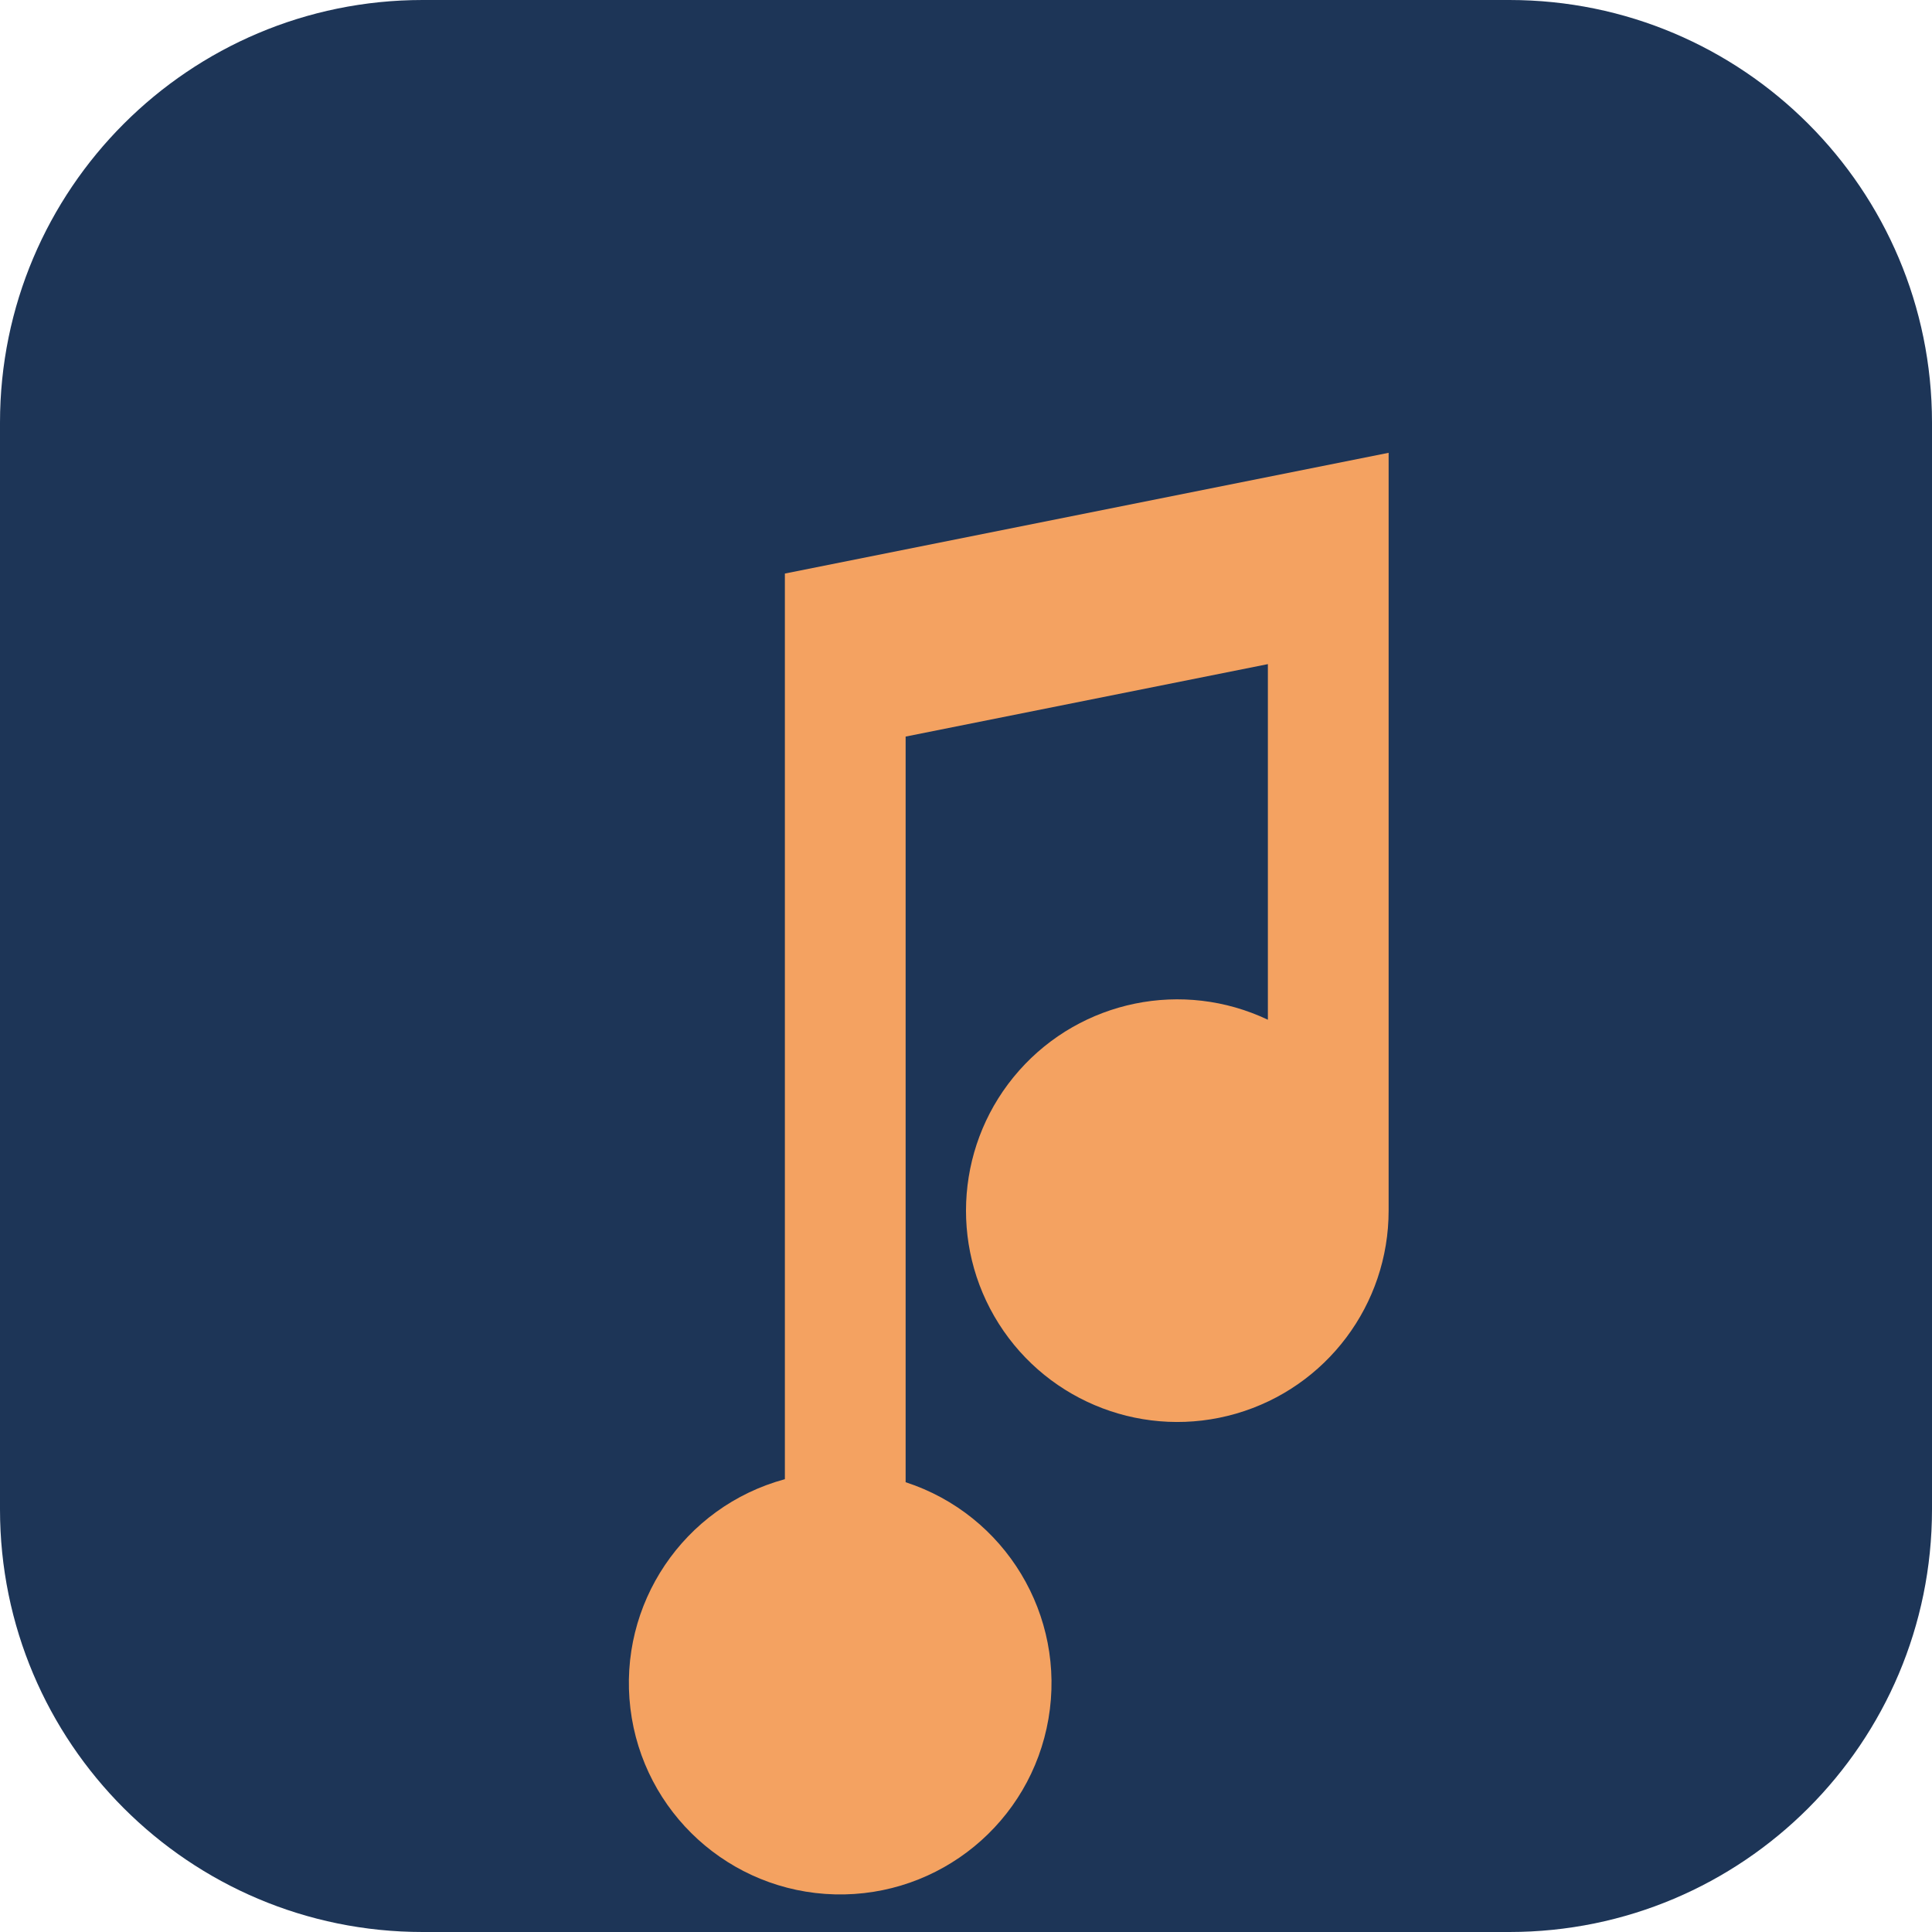
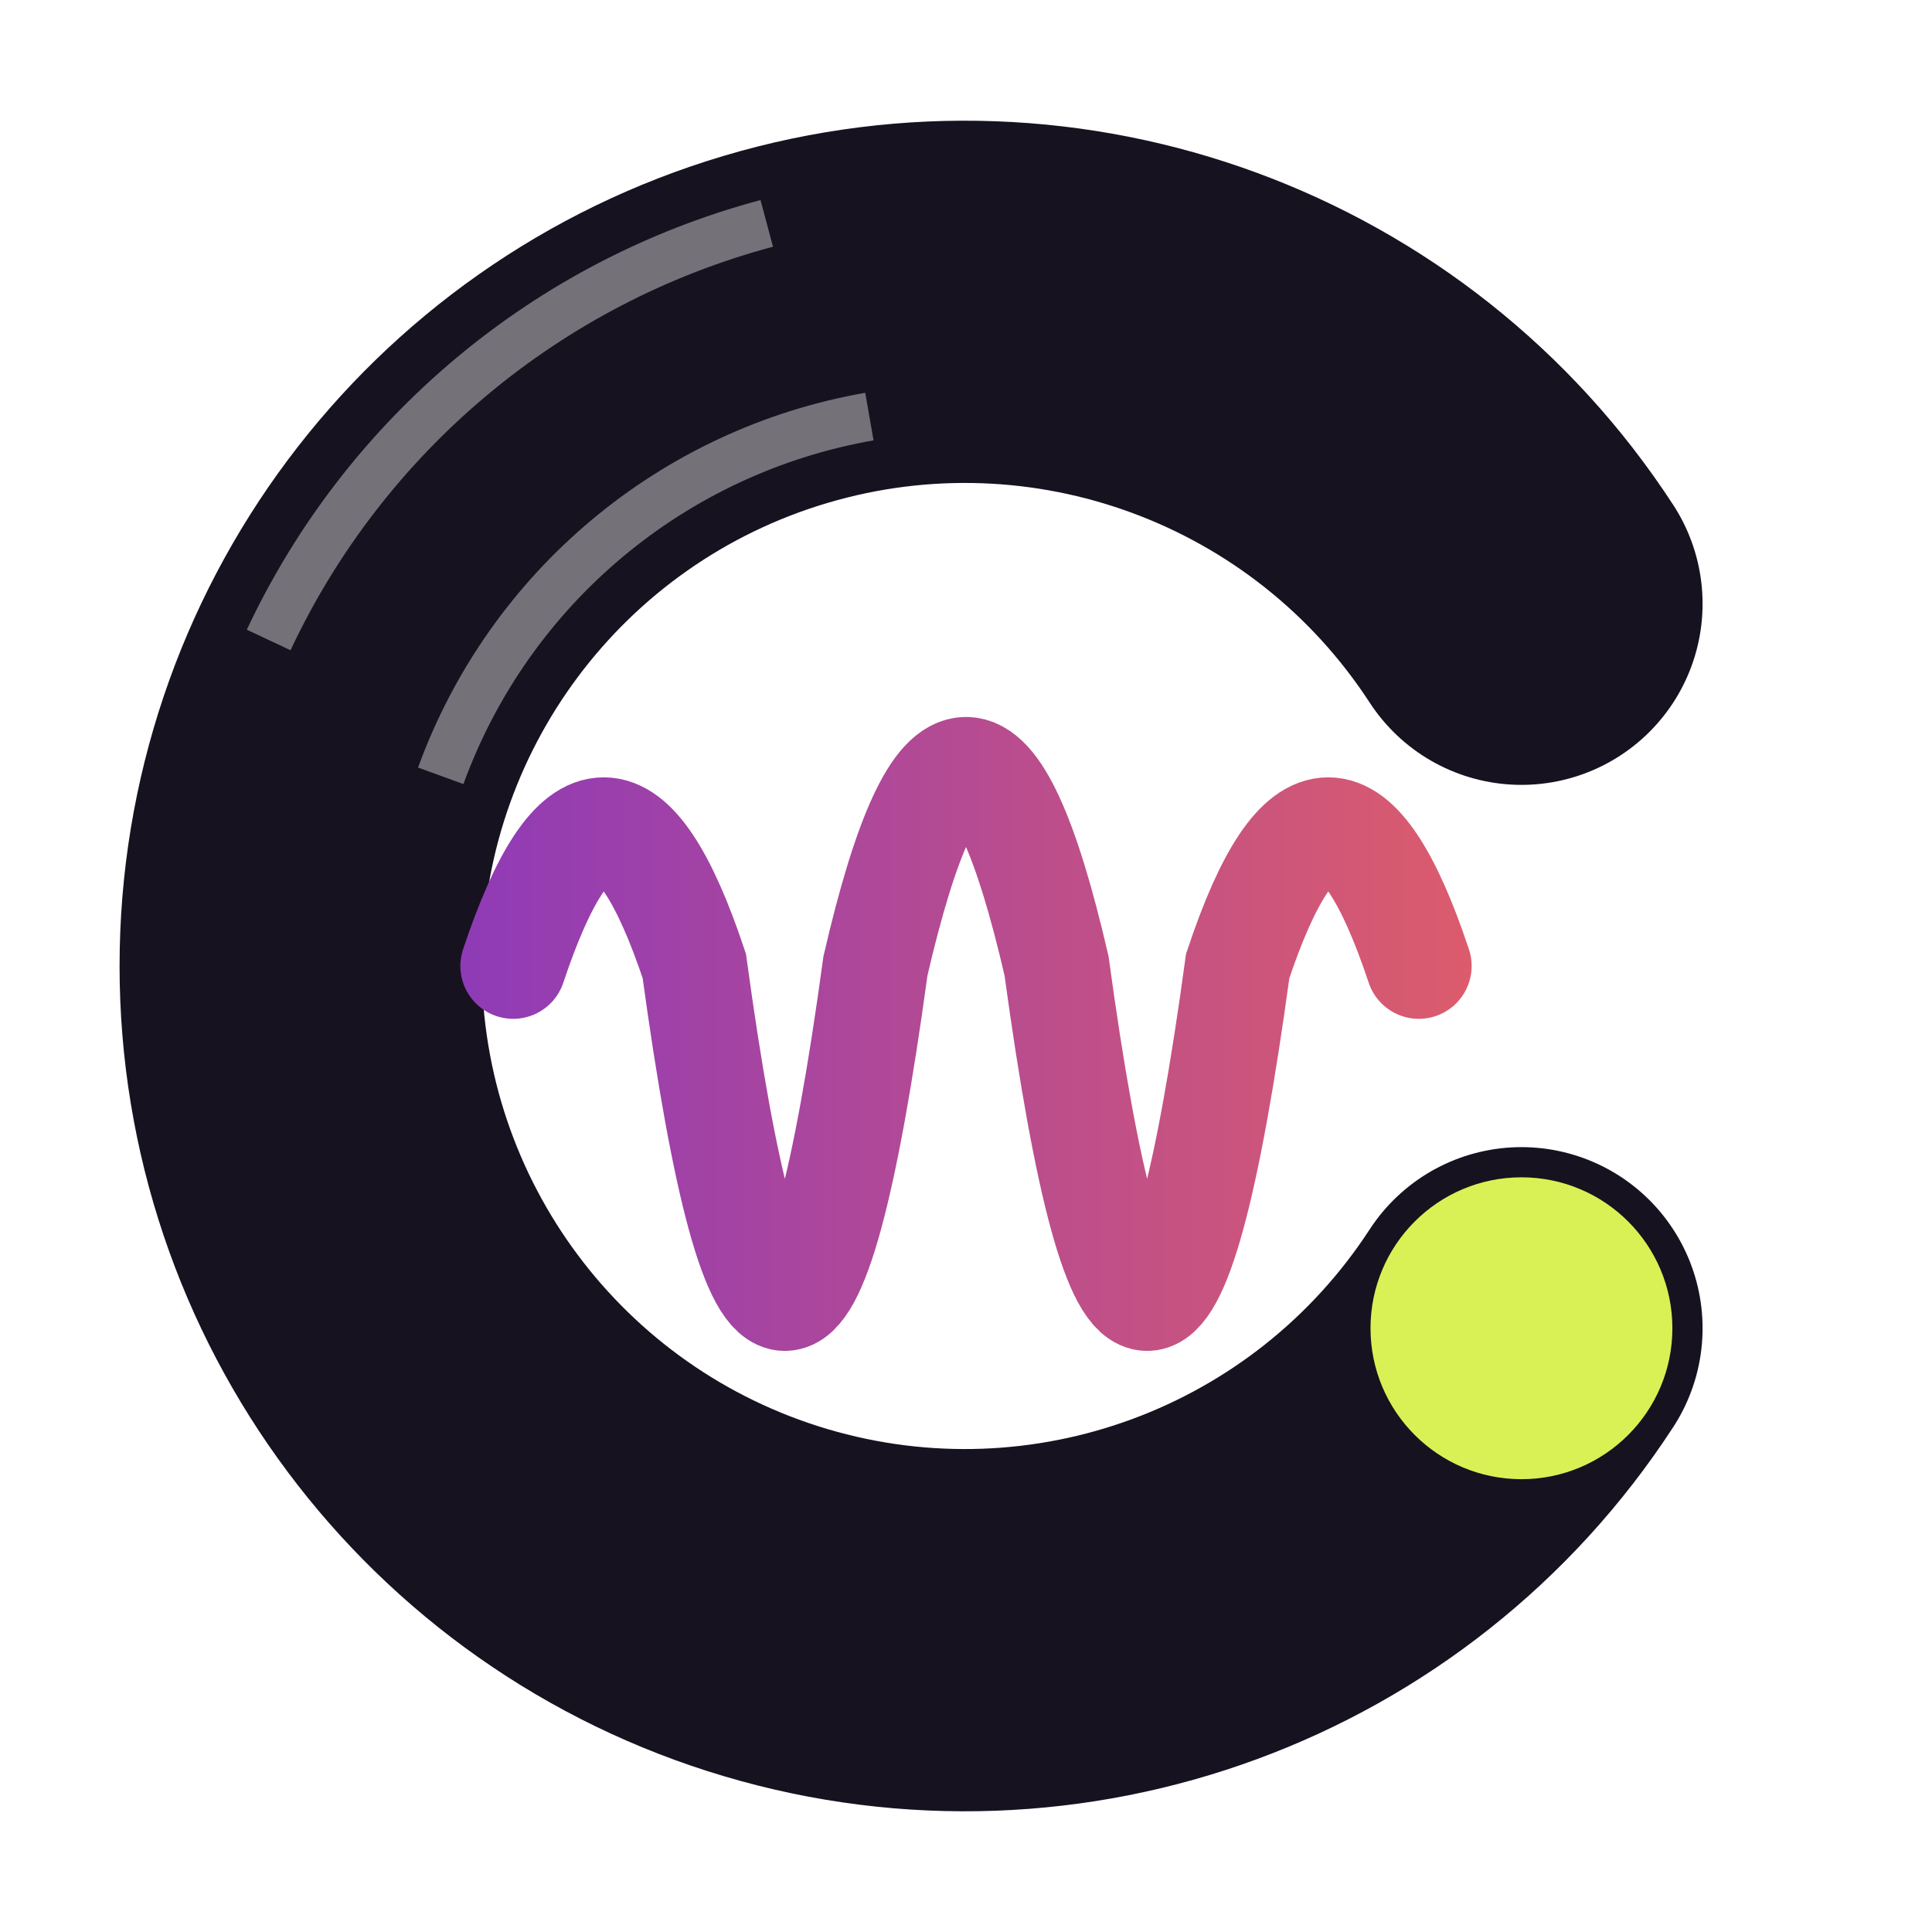
- <svg xmlns="http://www.w3.org/2000/svg" viewBox="0 0 32 32">
-   <rect width="32" height="32" rx="7" fill="#1d3557" />
-   <path d="M13 24.5V9.5l10-2v12.55a3.5 3.5 0 1 1-2-3.16V11l-6 1.2v12.35a3.5 3.5 0 1 1-2-.05z" fill="#f4a261" />
+ <svg xmlns="http://www.w3.org/2000/svg" viewBox="0 0 64 64">
+   <defs>
+     <linearGradient id="g" x1="0" y1="0" x2="64" y2="0" gradientUnits="userSpaceOnUse">
+       <stop offset="0" stop-color="#6C2BD9" />
+       <stop offset="1" stop-color="#FF6B4A" />
+     </linearGradient>
+   </defs>
+   <path d="M50.4 20A22 22 0 1 0 50.4 44" stroke="#17121F" stroke-width="12" stroke-linecap="round" fill="none" />
+   <path d="M14.6 25.7A18.5 18.5 0 0 1 28.8 13.8" stroke="rgba(255,255,255,0.4)" stroke-width="1.6" fill="none" />
+   <path d="M8.9 21.2A25.5 25.5 0 0 1 25.4 7.4" stroke="rgba(255,255,255,0.4)" stroke-width="1.6" fill="none" />
+   <path d="M17 32q3-9 6 0q3 22 6 0q3-13 6 0q3 22 6 0q3-9 6 0" stroke="url(#g)" stroke-width="3.5" stroke-linecap="round" fill="none" />
+   <circle cx="50.4" cy="44" r="5" fill="#D9F154" />
</svg>
